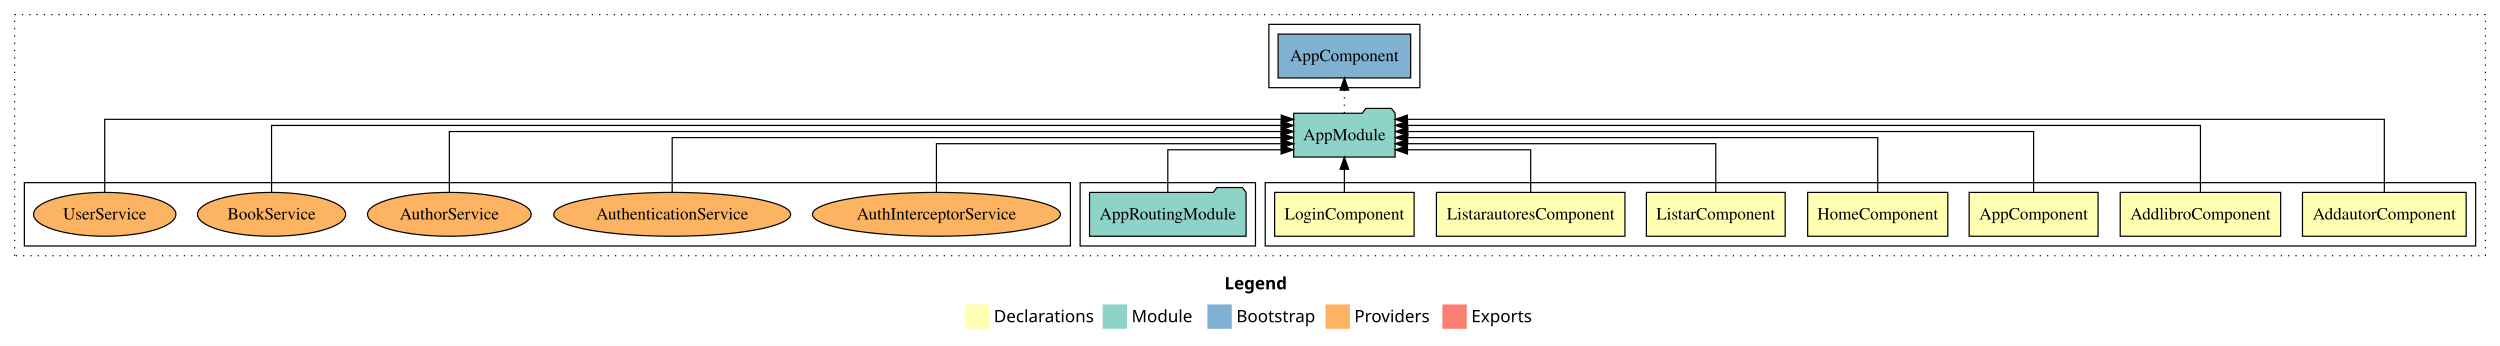
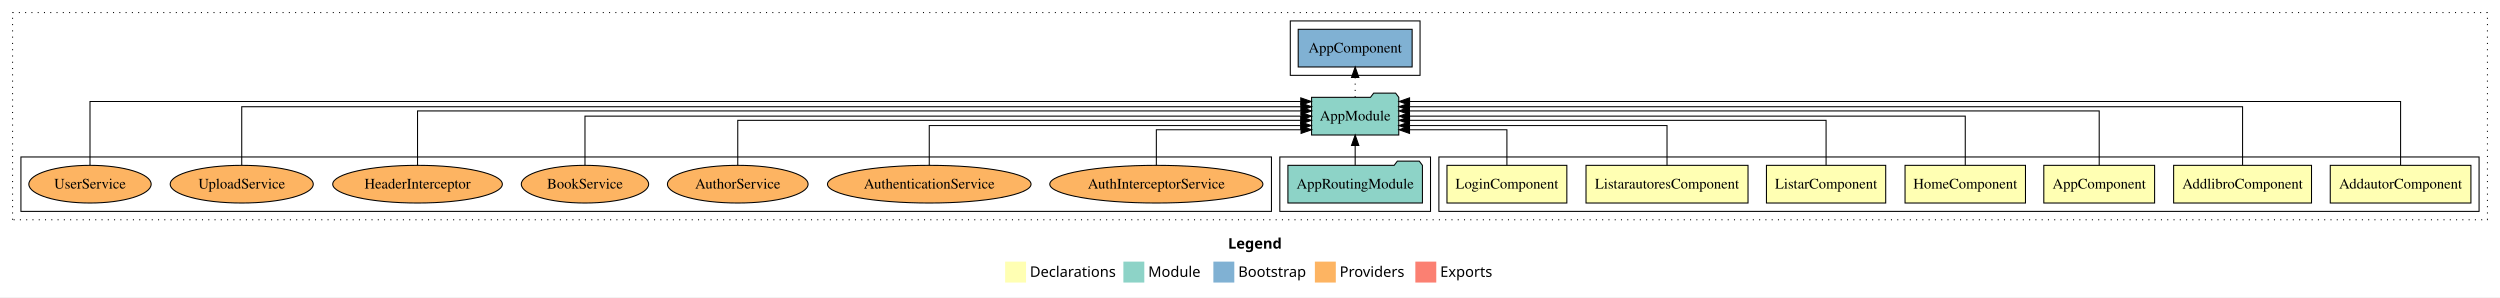
- <svg xmlns="http://www.w3.org/2000/svg" width="2053pt" height="284pt" viewBox="0.00 0.00 2053.00 284.00">
+ <svg xmlns="http://www.w3.org/2000/svg" width="2389pt" height="284pt" viewBox="0.00 0.00 2389.00 284.00">
  <g id="graph0" class="graph" transform="scale(1 1) rotate(0) translate(4 280)">
-     <polygon fill="#ffffff" stroke="transparent" points="-4,4 -4,-280 2049,-280 2049,4 -4,4" />
-     <text text-anchor="start" x="1001.509" y="-42.4" font-family="sans-serif" font-weight="bold" font-size="14.00" fill="#000000">Legend</text>
-     <polygon fill="#ffffb3" stroke="transparent" points="788.5,-10 788.5,-30 808.5,-30 808.5,-10 788.5,-10" />
-     <text text-anchor="start" x="812.129" y="-15.4" font-family="sans-serif" font-size="14.00" fill="#000000">  Declarations</text>
-     <polygon fill="#8dd3c7" stroke="transparent" points="901.5,-10 901.5,-30 921.5,-30 921.5,-10 901.5,-10" />
-     <text text-anchor="start" x="925.225" y="-15.4" font-family="sans-serif" font-size="14.00" fill="#000000">  Module</text>
-     <polygon fill="#80b1d3" stroke="transparent" points="987.5,-10 987.5,-30 1007.5,-30 1007.5,-10 987.5,-10" />
-     <text text-anchor="start" x="1011.281" y="-15.4" font-family="sans-serif" font-size="14.00" fill="#000000">  Bootstrap</text>
-     <polygon fill="#fdb462" stroke="transparent" points="1084.5,-10 1084.5,-30 1104.5,-30 1104.5,-10 1084.5,-10" />
-     <text text-anchor="start" x="1108.173" y="-15.4" font-family="sans-serif" font-size="14.00" fill="#000000">  Providers</text>
-     <polygon fill="#fb8072" stroke="transparent" points="1180.5,-10 1180.5,-30 1200.5,-30 1200.5,-10 1180.5,-10" />
-     <text text-anchor="start" x="1204.226" y="-15.4" font-family="sans-serif" font-size="14.00" fill="#000000">  Exports</text>
+     <polygon fill="#ffffff" stroke="transparent" points="-4,4 -4,-280 2385,-280 2385,4 -4,4" />
+     <text text-anchor="start" x="1169.509" y="-42.4" font-family="sans-serif" font-weight="bold" font-size="14.00" fill="#000000">Legend</text>
+     <polygon fill="#ffffb3" stroke="transparent" points="956.5,-10 956.5,-30 976.5,-30 976.5,-10 956.5,-10" />
+     <text text-anchor="start" x="980.129" y="-15.4" font-family="sans-serif" font-size="14.00" fill="#000000">  Declarations</text>
+     <polygon fill="#8dd3c7" stroke="transparent" points="1069.5,-10 1069.5,-30 1089.5,-30 1089.5,-10 1069.5,-10" />
+     <text text-anchor="start" x="1093.225" y="-15.4" font-family="sans-serif" font-size="14.00" fill="#000000">  Module</text>
+     <polygon fill="#80b1d3" stroke="transparent" points="1155.5,-10 1155.5,-30 1175.5,-30 1175.5,-10 1155.5,-10" />
+     <text text-anchor="start" x="1179.281" y="-15.4" font-family="sans-serif" font-size="14.00" fill="#000000">  Bootstrap</text>
+     <polygon fill="#fdb462" stroke="transparent" points="1252.5,-10 1252.5,-30 1272.5,-30 1272.5,-10 1252.5,-10" />
+     <text text-anchor="start" x="1276.173" y="-15.4" font-family="sans-serif" font-size="14.00" fill="#000000">  Providers</text>
+     <polygon fill="#fb8072" stroke="transparent" points="1348.5,-10 1348.5,-30 1368.5,-30 1368.5,-10 1348.5,-10" />
+     <text text-anchor="start" x="1372.226" y="-15.4" font-family="sans-serif" font-size="14.00" fill="#000000">  Exports</text>
    <g id="clust1" class="cluster">
-       <polygon fill="none" stroke="#000000" stroke-dasharray="1,5" points="8,-70 8,-268 2037,-268 2037,-70 8,-70" />
+       <polygon fill="none" stroke="#000000" stroke-dasharray="1,5" points="8,-70 8,-268 2373,-268 2373,-70 8,-70" />
    </g>
    <g id="clust2" class="cluster">
-       <polygon fill="none" stroke="#000000" points="1035,-78 1035,-130 2029,-130 2029,-78 1035,-78" />
+       <polygon fill="none" stroke="#000000" points="1371,-78 1371,-130 2365,-130 2365,-78 1371,-78" />
    </g>
    <g id="clust10" class="cluster">
-       <polygon fill="none" stroke="#000000" points="883,-78 883,-130 1027,-130 1027,-78 883,-78" />
+       <polygon fill="none" stroke="#000000" points="1219,-78 1219,-130 1363,-130 1363,-78 1219,-78" />
    </g>
    <g id="clust12" class="cluster">
-       <polygon fill="none" stroke="#000000" points="1038,-208 1038,-260 1162,-260 1162,-208 1038,-208" />
+       <polygon fill="none" stroke="#000000" points="1229,-208 1229,-260 1353,-260 1353,-208 1229,-208" />
    </g>
    <g id="clust13" class="cluster">
-       <polygon fill="none" stroke="#000000" points="16,-78 16,-130 875,-130 875,-78 16,-78" />
+       <polygon fill="none" stroke="#000000" points="16,-78 16,-130 1211,-130 1211,-78 16,-78" />
    </g>
    <g id="node1" class="node">
-       <polygon fill="#ffffb3" stroke="#000000" points="2021.205,-122 1886.795,-122 1886.795,-86 2021.205,-86 2021.205,-122" />
-       <text text-anchor="middle" x="1954" y="-99.8" font-family="Times,serif" font-size="14.00" fill="#000000">AddautorComponent</text>
+       <polygon fill="#ffffb3" stroke="#000000" points="2357.205,-122 2222.795,-122 2222.795,-86 2357.205,-86 2357.205,-122" />
+       <text text-anchor="middle" x="2290" y="-99.8" font-family="Times,serif" font-size="14.00" fill="#000000">AddautorComponent</text>
    </g>
    <g id="node8" class="node">
-       <polygon fill="#8dd3c7" stroke="#000000" points="1141.657,-187 1138.657,-191 1117.657,-191 1114.657,-187 1058.343,-187 1058.343,-151 1141.657,-151 1141.657,-187" />
-       <text text-anchor="middle" x="1100" y="-164.8" font-family="Times,serif" font-size="14.00" fill="#000000">AppModule</text>
+       <polygon fill="#8dd3c7" stroke="#000000" points="1332.657,-187 1329.657,-191 1308.657,-191 1305.657,-187 1249.343,-187 1249.343,-151 1332.657,-151 1332.657,-187" />
+       <text text-anchor="middle" x="1291" y="-164.8" font-family="Times,serif" font-size="14.00" fill="#000000">AppModule</text>
    </g>
    <g id="edge1" class="edge">
-       <path fill="none" stroke="#000000" d="M1954,-122.091C1954,-145.133 1954,-182 1954,-182 1954,-182 1151.768,-182 1151.768,-182" />
-       <polygon fill="#000000" stroke="#000000" points="1151.768,-178.5 1141.768,-182 1151.768,-185.5 1151.768,-178.5" />
+       <path fill="none" stroke="#000000" d="M2290,-122.323C2290,-145.66 2290,-183 2290,-183 2290,-183 1342.97,-183 1342.97,-183" />
+       <polygon fill="#000000" stroke="#000000" points="1342.97,-179.5 1332.97,-183 1342.97,-186.5 1342.97,-179.5" />
    </g>
    <g id="node2" class="node">
-       <polygon fill="#ffffb3" stroke="#000000" points="1868.881,-122 1737.119,-122 1737.119,-86 1868.881,-86 1868.881,-122" />
-       <text text-anchor="middle" x="1803" y="-99.8" font-family="Times,serif" font-size="14.00" fill="#000000">AddlibroComponent</text>
+       <polygon fill="#ffffb3" stroke="#000000" points="2204.881,-122 2073.119,-122 2073.119,-86 2204.881,-86 2204.881,-122" />
+       <text text-anchor="middle" x="2139" y="-99.8" font-family="Times,serif" font-size="14.00" fill="#000000">AddlibroComponent</text>
    </g>
    <g id="edge2" class="edge">
-       <path fill="none" stroke="#000000" d="M1803,-122.045C1803,-143.662 1803,-177 1803,-177 1803,-177 1151.871,-177 1151.871,-177" />
-       <polygon fill="#000000" stroke="#000000" points="1151.871,-173.5 1141.871,-177 1151.87,-180.5 1151.871,-173.5" />
+       <path fill="none" stroke="#000000" d="M2139,-122.292C2139,-144.206 2139,-178 2139,-178 2139,-178 1342.763,-178 1342.763,-178" />
+       <polygon fill="#000000" stroke="#000000" points="1342.763,-174.5 1332.763,-178 1342.763,-181.5 1342.763,-174.5" />
    </g>
    <g id="node3" class="node">
-       <polygon fill="#ffffb3" stroke="#000000" points="1718.94,-122 1613.06,-122 1613.06,-86 1718.94,-86 1718.94,-122" />
-       <text text-anchor="middle" x="1666" y="-99.8" font-family="Times,serif" font-size="14.00" fill="#000000">AppComponent</text>
+       <polygon fill="#ffffb3" stroke="#000000" points="2054.94,-122 1949.06,-122 1949.06,-86 2054.94,-86 2054.94,-122" />
+       <text text-anchor="middle" x="2002" y="-99.8" font-family="Times,serif" font-size="14.00" fill="#000000">AppComponent</text>
    </g>
    <g id="edge3" class="edge">
-       <path fill="none" stroke="#000000" d="M1666,-122.223C1666,-142.365 1666,-172 1666,-172 1666,-172 1152.08,-172 1152.08,-172" />
-       <polygon fill="#000000" stroke="#000000" points="1152.08,-168.5 1142.08,-172 1152.08,-175.5 1152.08,-168.5" />
+       <path fill="none" stroke="#000000" d="M2002,-122.027C2002,-142.767 2002,-174 2002,-174 2002,-174 1342.822,-174 1342.822,-174" />
+       <polygon fill="#000000" stroke="#000000" points="1342.822,-170.5 1332.822,-174 1342.822,-177.5 1342.822,-170.5" />
    </g>
    <g id="node4" class="node">
-       <polygon fill="#ffffb3" stroke="#000000" points="1595.545,-122 1480.455,-122 1480.455,-86 1595.545,-86 1595.545,-122" />
-       <text text-anchor="middle" x="1538" y="-99.8" font-family="Times,serif" font-size="14.00" fill="#000000">HomeComponent</text>
+       <polygon fill="#ffffb3" stroke="#000000" points="1931.545,-122 1816.455,-122 1816.455,-86 1931.545,-86 1931.545,-122" />
+       <text text-anchor="middle" x="1874" y="-99.8" font-family="Times,serif" font-size="14.00" fill="#000000">HomeComponent</text>
    </g>
    <g id="edge4" class="edge">
-       <path fill="none" stroke="#000000" d="M1538,-122.222C1538,-140.828 1538,-167 1538,-167 1538,-167 1151.997,-167 1151.997,-167" />
-       <polygon fill="#000000" stroke="#000000" points="1151.997,-163.5 1141.997,-167 1151.997,-170.5 1151.997,-163.5" />
+       <path fill="none" stroke="#000000" d="M1874,-122.106C1874,-141.339 1874,-169 1874,-169 1874,-169 1342.928,-169 1342.928,-169" />
+       <polygon fill="#000000" stroke="#000000" points="1342.928,-165.5 1332.928,-169 1342.928,-172.5 1342.928,-165.5" />
    </g>
    <g id="node5" class="node">
-       <polygon fill="#ffffb3" stroke="#000000" points="1461.986,-122 1348.014,-122 1348.014,-86 1461.986,-86 1461.986,-122" />
-       <text text-anchor="middle" x="1405" y="-99.8" font-family="Times,serif" font-size="14.00" fill="#000000">ListarComponent</text>
+       <polygon fill="#ffffb3" stroke="#000000" points="1797.986,-122 1684.014,-122 1684.014,-86 1797.986,-86 1797.986,-122" />
+       <text text-anchor="middle" x="1741" y="-99.8" font-family="Times,serif" font-size="14.00" fill="#000000">ListarComponent</text>
    </g>
    <g id="edge5" class="edge">
-       <path fill="none" stroke="#000000" d="M1405,-122.034C1405,-139.06 1405,-162 1405,-162 1405,-162 1151.769,-162 1151.769,-162" />
-       <polygon fill="#000000" stroke="#000000" points="1151.77,-158.5 1141.769,-162 1151.769,-165.5 1151.77,-158.5" />
+       <path fill="none" stroke="#000000" d="M1741,-122.302C1741,-140.27 1741,-165 1741,-165 1741,-165 1342.931,-165 1342.931,-165" />
+       <polygon fill="#000000" stroke="#000000" points="1342.931,-161.5 1332.931,-165 1342.931,-168.5 1342.931,-161.5" />
    </g>
    <g id="node6" class="node">
-       <polygon fill="#ffffb3" stroke="#000000" points="1330.411,-122 1175.589,-122 1175.589,-86 1330.411,-86 1330.411,-122" />
-       <text text-anchor="middle" x="1253" y="-99.8" font-family="Times,serif" font-size="14.00" fill="#000000">ListarautoresComponent</text>
+       <polygon fill="#ffffb3" stroke="#000000" points="1666.411,-122 1511.589,-122 1511.589,-86 1666.411,-86 1666.411,-122" />
+       <text text-anchor="middle" x="1589" y="-99.8" font-family="Times,serif" font-size="14.00" fill="#000000">ListarautoresComponent</text>
    </g>
    <g id="edge6" class="edge">
-       <path fill="none" stroke="#000000" d="M1253,-122.24C1253,-137.571 1253,-157 1253,-157 1253,-157 1151.808,-157 1151.808,-157" />
-       <polygon fill="#000000" stroke="#000000" points="1151.808,-153.5 1141.808,-157 1151.808,-160.5 1151.808,-153.5" />
+       <path fill="none" stroke="#000000" d="M1589,-122.027C1589,-138.398 1589,-160 1589,-160 1589,-160 1342.749,-160 1342.749,-160" />
+       <polygon fill="#000000" stroke="#000000" points="1342.749,-156.5 1332.749,-160 1342.749,-163.5 1342.749,-156.5" />
    </g>
    <g id="node7" class="node">
-       <polygon fill="#ffffb3" stroke="#000000" points="1157.276,-122 1042.724,-122 1042.724,-86 1157.276,-86 1157.276,-122" />
-       <text text-anchor="middle" x="1100" y="-99.8" font-family="Times,serif" font-size="14.00" fill="#000000">LoginComponent</text>
+       <polygon fill="#ffffb3" stroke="#000000" points="1493.276,-122 1378.724,-122 1378.724,-86 1493.276,-86 1493.276,-122" />
+       <text text-anchor="middle" x="1436" y="-99.8" font-family="Times,serif" font-size="14.00" fill="#000000">LoginComponent</text>
    </g>
    <g id="edge7" class="edge">
-       <path fill="none" stroke="#000000" d="M1100,-122.106C1100,-122.106 1100,-140.991 1100,-140.991" />
-       <polygon fill="#000000" stroke="#000000" points="1096.5,-140.991 1100,-150.991 1103.5,-140.991 1096.5,-140.991" />
+       <path fill="none" stroke="#000000" d="M1436,-122.187C1436,-137.182 1436,-156 1436,-156 1436,-156 1342.94,-156 1342.94,-156" />
+       <polygon fill="#000000" stroke="#000000" points="1342.94,-152.5 1332.94,-156 1342.94,-159.5 1342.94,-152.5" />
    </g>
    <g id="node10" class="node">
-       <polygon fill="#80b1d3" stroke="#000000" points="1154.439,-252 1045.561,-252 1045.561,-216 1154.439,-216 1154.439,-252" />
-       <text text-anchor="middle" x="1100" y="-229.8" font-family="Times,serif" font-size="14.00" fill="#000000">AppComponent </text>
+       <polygon fill="#80b1d3" stroke="#000000" points="1345.439,-252 1236.561,-252 1236.561,-216 1345.439,-216 1345.439,-252" />
+       <text text-anchor="middle" x="1291" y="-229.8" font-family="Times,serif" font-size="14.00" fill="#000000">AppComponent </text>
    </g>
    <g id="edge9" class="edge">
-       <path fill="none" stroke="#000000" stroke-dasharray="1,5" d="M1100,-187.106C1100,-187.106 1100,-205.991 1100,-205.991" />
-       <polygon fill="#000000" stroke="#000000" points="1096.5,-205.991 1100,-215.991 1103.5,-205.991 1096.5,-205.991" />
+       <path fill="none" stroke="#000000" stroke-dasharray="1,5" d="M1291,-187.106C1291,-187.106 1291,-205.991 1291,-205.991" />
+       <polygon fill="#000000" stroke="#000000" points="1287.5,-205.991 1291,-215.991 1294.5,-205.991 1287.5,-205.991" />
    </g>
    <g id="node9" class="node">
-       <polygon fill="#8dd3c7" stroke="#000000" points="1019.274,-122 1016.274,-126 995.274,-126 992.274,-122 890.726,-122 890.726,-86 1019.274,-86 1019.274,-122" />
-       <text text-anchor="middle" x="955" y="-99.8" font-family="Times,serif" font-size="14.00" fill="#000000">AppRoutingModule</text>
+       <polygon fill="#8dd3c7" stroke="#000000" points="1355.274,-122 1352.274,-126 1331.274,-126 1328.274,-122 1226.726,-122 1226.726,-86 1355.274,-86 1355.274,-122" />
+       <text text-anchor="middle" x="1291" y="-99.8" font-family="Times,serif" font-size="14.00" fill="#000000">AppRoutingModule</text>
    </g>
    <g id="edge8" class="edge">
-       <path fill="none" stroke="#000000" d="M955,-122.24C955,-137.571 955,-157 955,-157 955,-157 1048.06,-157 1048.06,-157" />
-       <polygon fill="#000000" stroke="#000000" points="1048.06,-160.5 1058.06,-157 1048.06,-153.5 1048.06,-160.5" />
+       <path fill="none" stroke="#000000" d="M1291,-122.106C1291,-122.106 1291,-140.991 1291,-140.991" />
+       <polygon fill="#000000" stroke="#000000" points="1287.5,-140.991 1291,-150.991 1294.5,-140.991 1287.5,-140.991" />
    </g>
    <g id="node11" class="node">
-       <ellipse fill="#fdb462" stroke="#000000" cx="765" cy="-104" rx="101.823" ry="18" />
-       <text text-anchor="middle" x="765" y="-99.8" font-family="Times,serif" font-size="14.00" fill="#000000">AuthInterceptorService</text>
+       <ellipse fill="#fdb462" stroke="#000000" cx="1101" cy="-104" rx="101.823" ry="18" />
+       <text text-anchor="middle" x="1101" y="-99.8" font-family="Times,serif" font-size="14.00" fill="#000000">AuthInterceptorService</text>
    </g>
    <g id="edge10" class="edge">
-       <path fill="none" stroke="#000000" d="M765,-122.034C765,-139.06 765,-162 765,-162 765,-162 1048.249,-162 1048.249,-162" />
-       <polygon fill="#000000" stroke="#000000" points="1048.249,-165.5 1058.249,-162 1048.249,-158.5 1048.249,-165.5" />
+       <path fill="none" stroke="#000000" d="M1101,-122.187C1101,-137.182 1101,-156 1101,-156 1101,-156 1239.304,-156 1239.304,-156" />
+       <polygon fill="#000000" stroke="#000000" points="1239.304,-159.5 1249.304,-156 1239.304,-152.5 1239.304,-159.5" />
    </g>
    <g id="node12" class="node">
-       <ellipse fill="#fdb462" stroke="#000000" cx="548" cy="-104" rx="97.268" ry="18" />
-       <text text-anchor="middle" x="548" y="-99.8" font-family="Times,serif" font-size="14.00" fill="#000000">AuthenticationService</text>
+       <ellipse fill="#fdb462" stroke="#000000" cx="884" cy="-104" rx="97.268" ry="18" />
+       <text text-anchor="middle" x="884" y="-99.8" font-family="Times,serif" font-size="14.00" fill="#000000">AuthenticationService</text>
    </g>
    <g id="edge11" class="edge">
-       <path fill="none" stroke="#000000" d="M548,-122.222C548,-140.828 548,-167 548,-167 548,-167 1048.057,-167 1048.057,-167" />
-       <polygon fill="#000000" stroke="#000000" points="1048.057,-170.5 1058.057,-167 1048.057,-163.5 1048.057,-170.5" />
+       <path fill="none" stroke="#000000" d="M884,-122.027C884,-138.398 884,-160 884,-160 884,-160 1238.977,-160 1238.977,-160" />
+       <polygon fill="#000000" stroke="#000000" points="1238.977,-163.5 1248.977,-160 1238.977,-156.5 1238.977,-163.5" />
    </g>
    <g id="node13" class="node">
-       <ellipse fill="#fdb462" stroke="#000000" cx="365" cy="-104" rx="67.195" ry="18" />
-       <text text-anchor="middle" x="365" y="-99.8" font-family="Times,serif" font-size="14.00" fill="#000000">AuthorService</text>
+       <ellipse fill="#fdb462" stroke="#000000" cx="701" cy="-104" rx="67.195" ry="18" />
+       <text text-anchor="middle" x="701" y="-99.8" font-family="Times,serif" font-size="14.00" fill="#000000">AuthorService</text>
    </g>
    <g id="edge12" class="edge">
-       <path fill="none" stroke="#000000" d="M365,-122.223C365,-142.365 365,-172 365,-172 365,-172 1048.111,-172 1048.111,-172" />
-       <polygon fill="#000000" stroke="#000000" points="1048.111,-175.5 1058.111,-172 1048.111,-168.5 1048.111,-175.5" />
+       <path fill="none" stroke="#000000" d="M701,-122.302C701,-140.27 701,-165 701,-165 701,-165 1239.042,-165 1239.042,-165" />
+       <polygon fill="#000000" stroke="#000000" points="1239.042,-168.5 1249.042,-165 1239.042,-161.5 1239.042,-168.5" />
    </g>
    <g id="node14" class="node">
-       <ellipse fill="#fdb462" stroke="#000000" cx="219" cy="-104" rx="60.835" ry="18" />
-       <text text-anchor="middle" x="219" y="-99.8" font-family="Times,serif" font-size="14.00" fill="#000000">BookService</text>
+       <ellipse fill="#fdb462" stroke="#000000" cx="555" cy="-104" rx="60.835" ry="18" />
+       <text text-anchor="middle" x="555" y="-99.8" font-family="Times,serif" font-size="14.00" fill="#000000">BookService</text>
    </g>
    <g id="edge13" class="edge">
-       <path fill="none" stroke="#000000" d="M219,-122.045C219,-143.662 219,-177 219,-177 219,-177 1048.1,-177 1048.1,-177" />
-       <polygon fill="#000000" stroke="#000000" points="1048.1,-180.5 1058.1,-177 1048.1,-173.5 1048.1,-180.5" />
+       <path fill="none" stroke="#000000" d="M555,-122.106C555,-141.339 555,-169 555,-169 555,-169 1239.321,-169 1239.321,-169" />
+       <polygon fill="#000000" stroke="#000000" points="1239.321,-172.5 1249.321,-169 1239.321,-165.5 1239.321,-172.5" />
    </g>
    <g id="node15" class="node">
+       <ellipse fill="#fdb462" stroke="#000000" cx="395" cy="-104" rx="81.038" ry="18" />
+       <text text-anchor="middle" x="395" y="-99.8" font-family="Times,serif" font-size="14.00" fill="#000000">HeaderInterceptor</text>
+     </g>
+     <g id="edge14" class="edge">
+       <path fill="none" stroke="#000000" d="M395,-122.027C395,-142.767 395,-174 395,-174 395,-174 1239.284,-174 1239.284,-174" />
+       <polygon fill="#000000" stroke="#000000" points="1239.284,-177.5 1249.284,-174 1239.284,-170.5 1239.284,-177.5" />
+     </g>
+     <g id="node16" class="node">
+       <ellipse fill="#fdb462" stroke="#000000" cx="227" cy="-104" rx="68.338" ry="18" />
+       <text text-anchor="middle" x="227" y="-99.8" font-family="Times,serif" font-size="14.00" fill="#000000">UploadService</text>
+     </g>
+     <g id="edge15" class="edge">
+       <path fill="none" stroke="#000000" d="M227,-122.292C227,-144.206 227,-178 227,-178 227,-178 1239.29,-178 1239.29,-178" />
+       <polygon fill="#000000" stroke="#000000" points="1239.29,-181.5 1249.29,-178 1239.29,-174.5 1239.29,-181.5" />
+     </g>
+     <g id="node17" class="node">
      <ellipse fill="#fdb462" stroke="#000000" cx="82" cy="-104" rx="58.441" ry="18" />
      <text text-anchor="middle" x="82" y="-99.8" font-family="Times,serif" font-size="14.00" fill="#000000">UserService</text>
    </g>
-     <g id="edge14" class="edge">
-       <path fill="none" stroke="#000000" d="M82,-122.091C82,-145.133 82,-182 82,-182 82,-182 1048.195,-182 1048.195,-182" />
-       <polygon fill="#000000" stroke="#000000" points="1048.195,-185.5 1058.195,-182 1048.195,-178.5 1048.195,-185.5" />
+     <g id="edge16" class="edge">
+       <path fill="none" stroke="#000000" d="M82,-122.323C82,-145.66 82,-183 82,-183 82,-183 1239.032,-183 1239.032,-183" />
+       <polygon fill="#000000" stroke="#000000" points="1239.032,-186.5 1249.032,-183 1239.032,-179.5 1239.032,-186.5" />
    </g>
  </g>
</svg>
